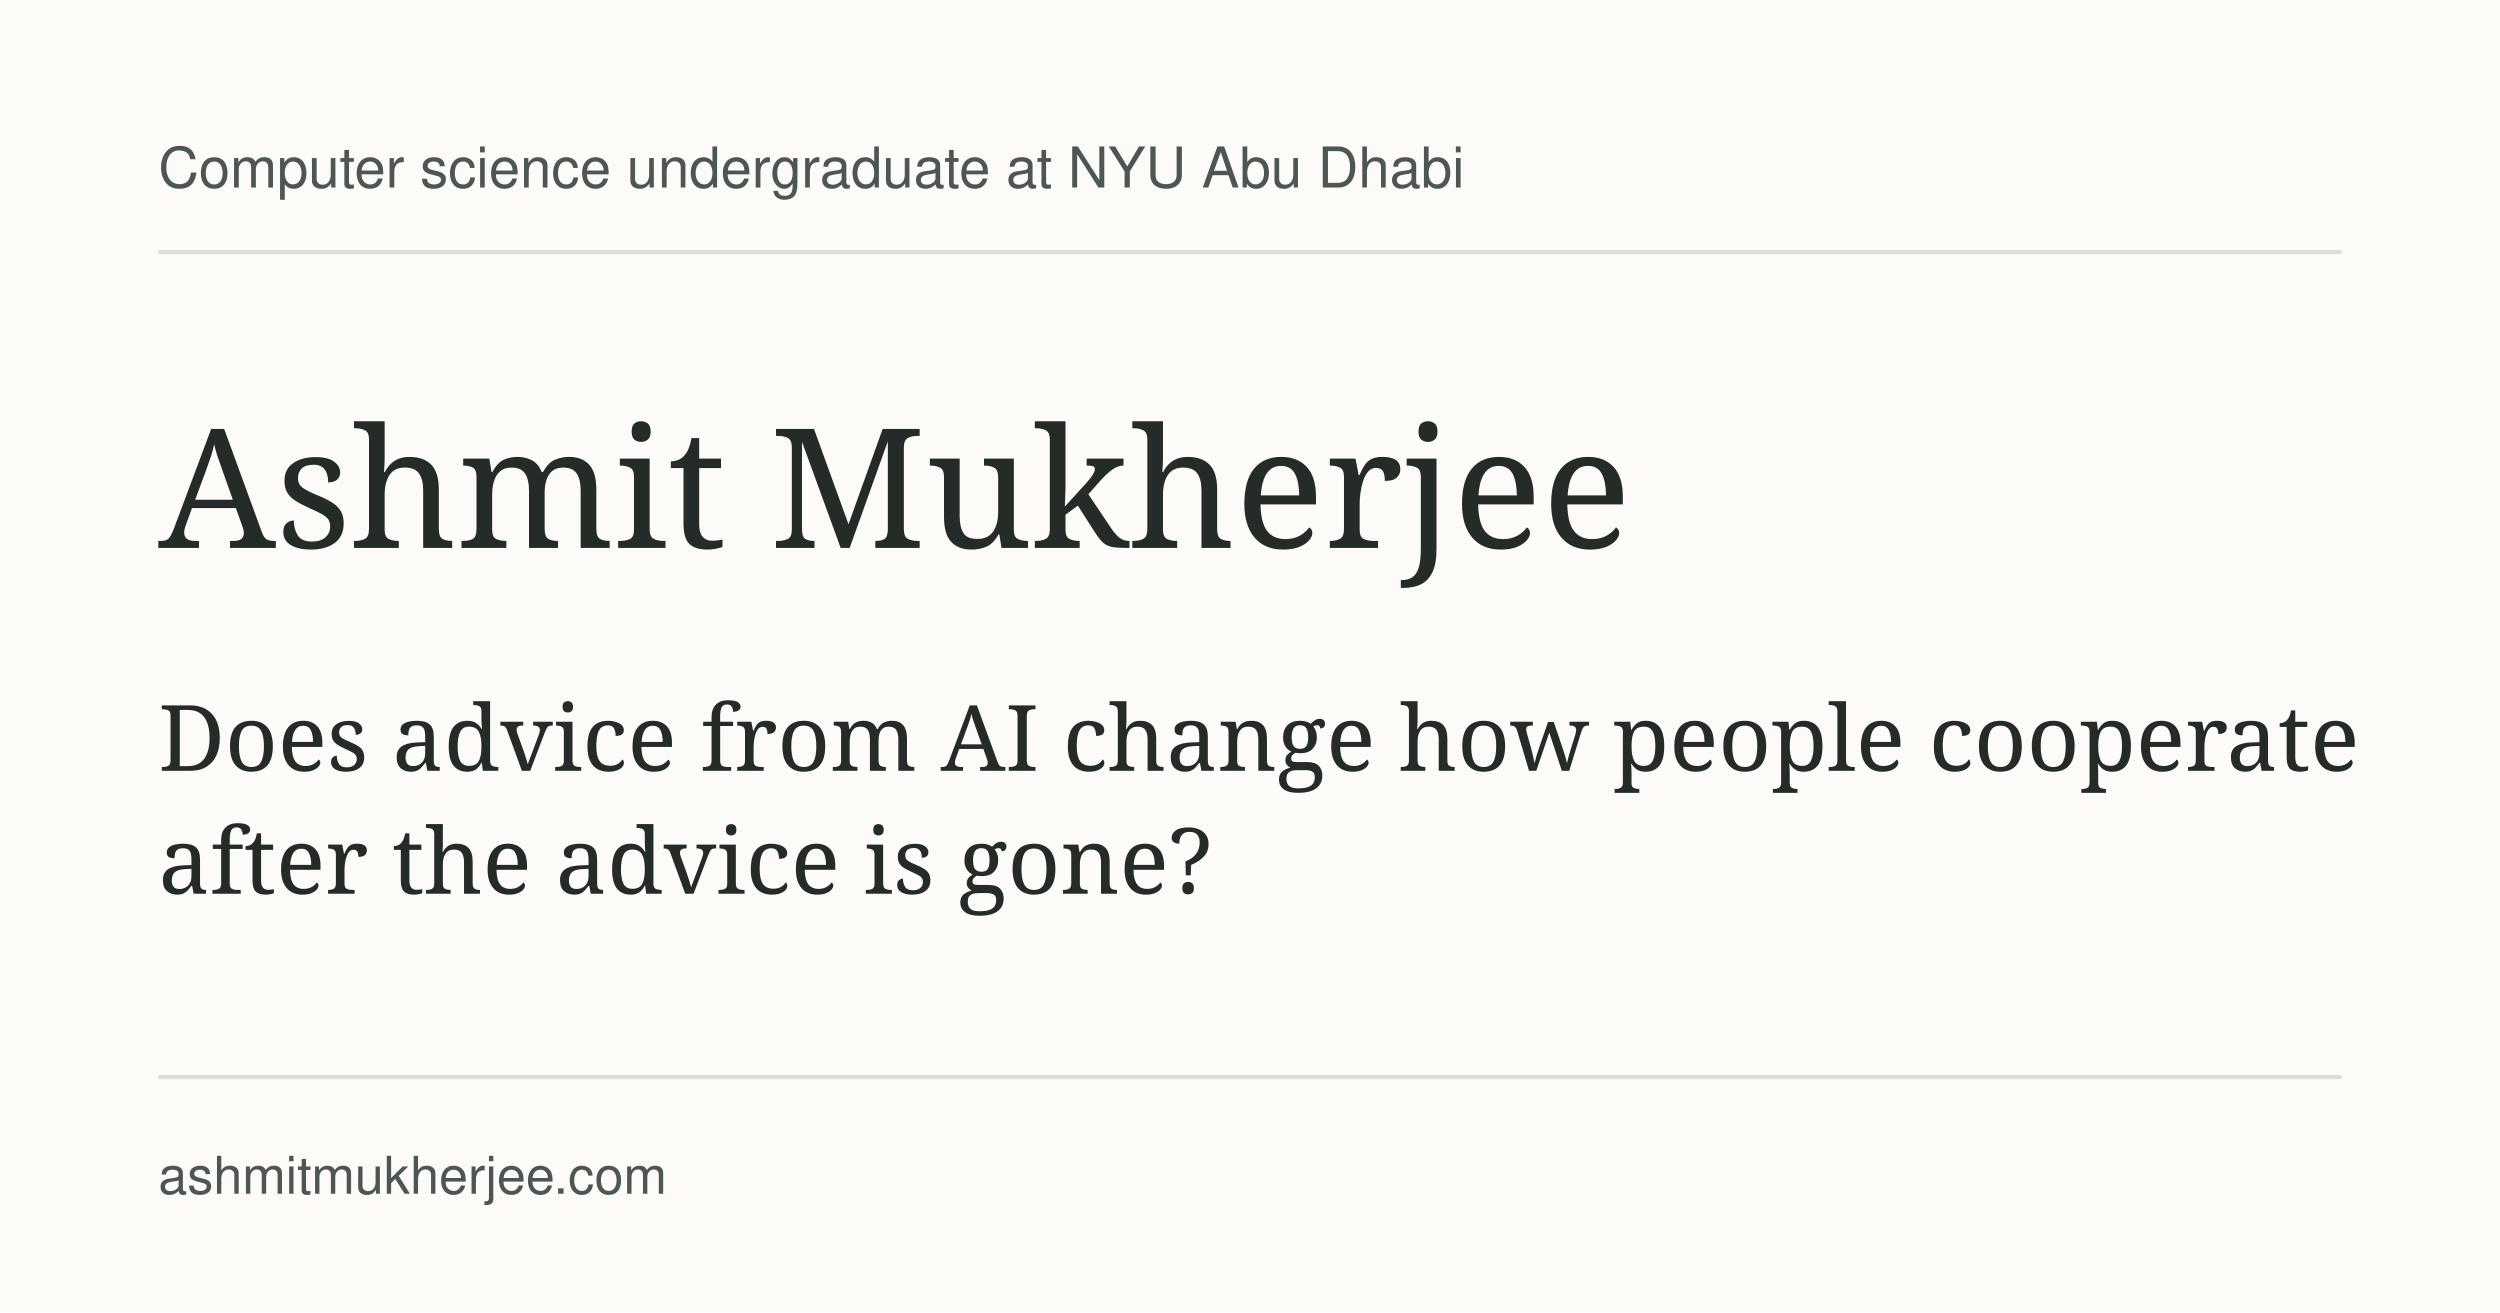
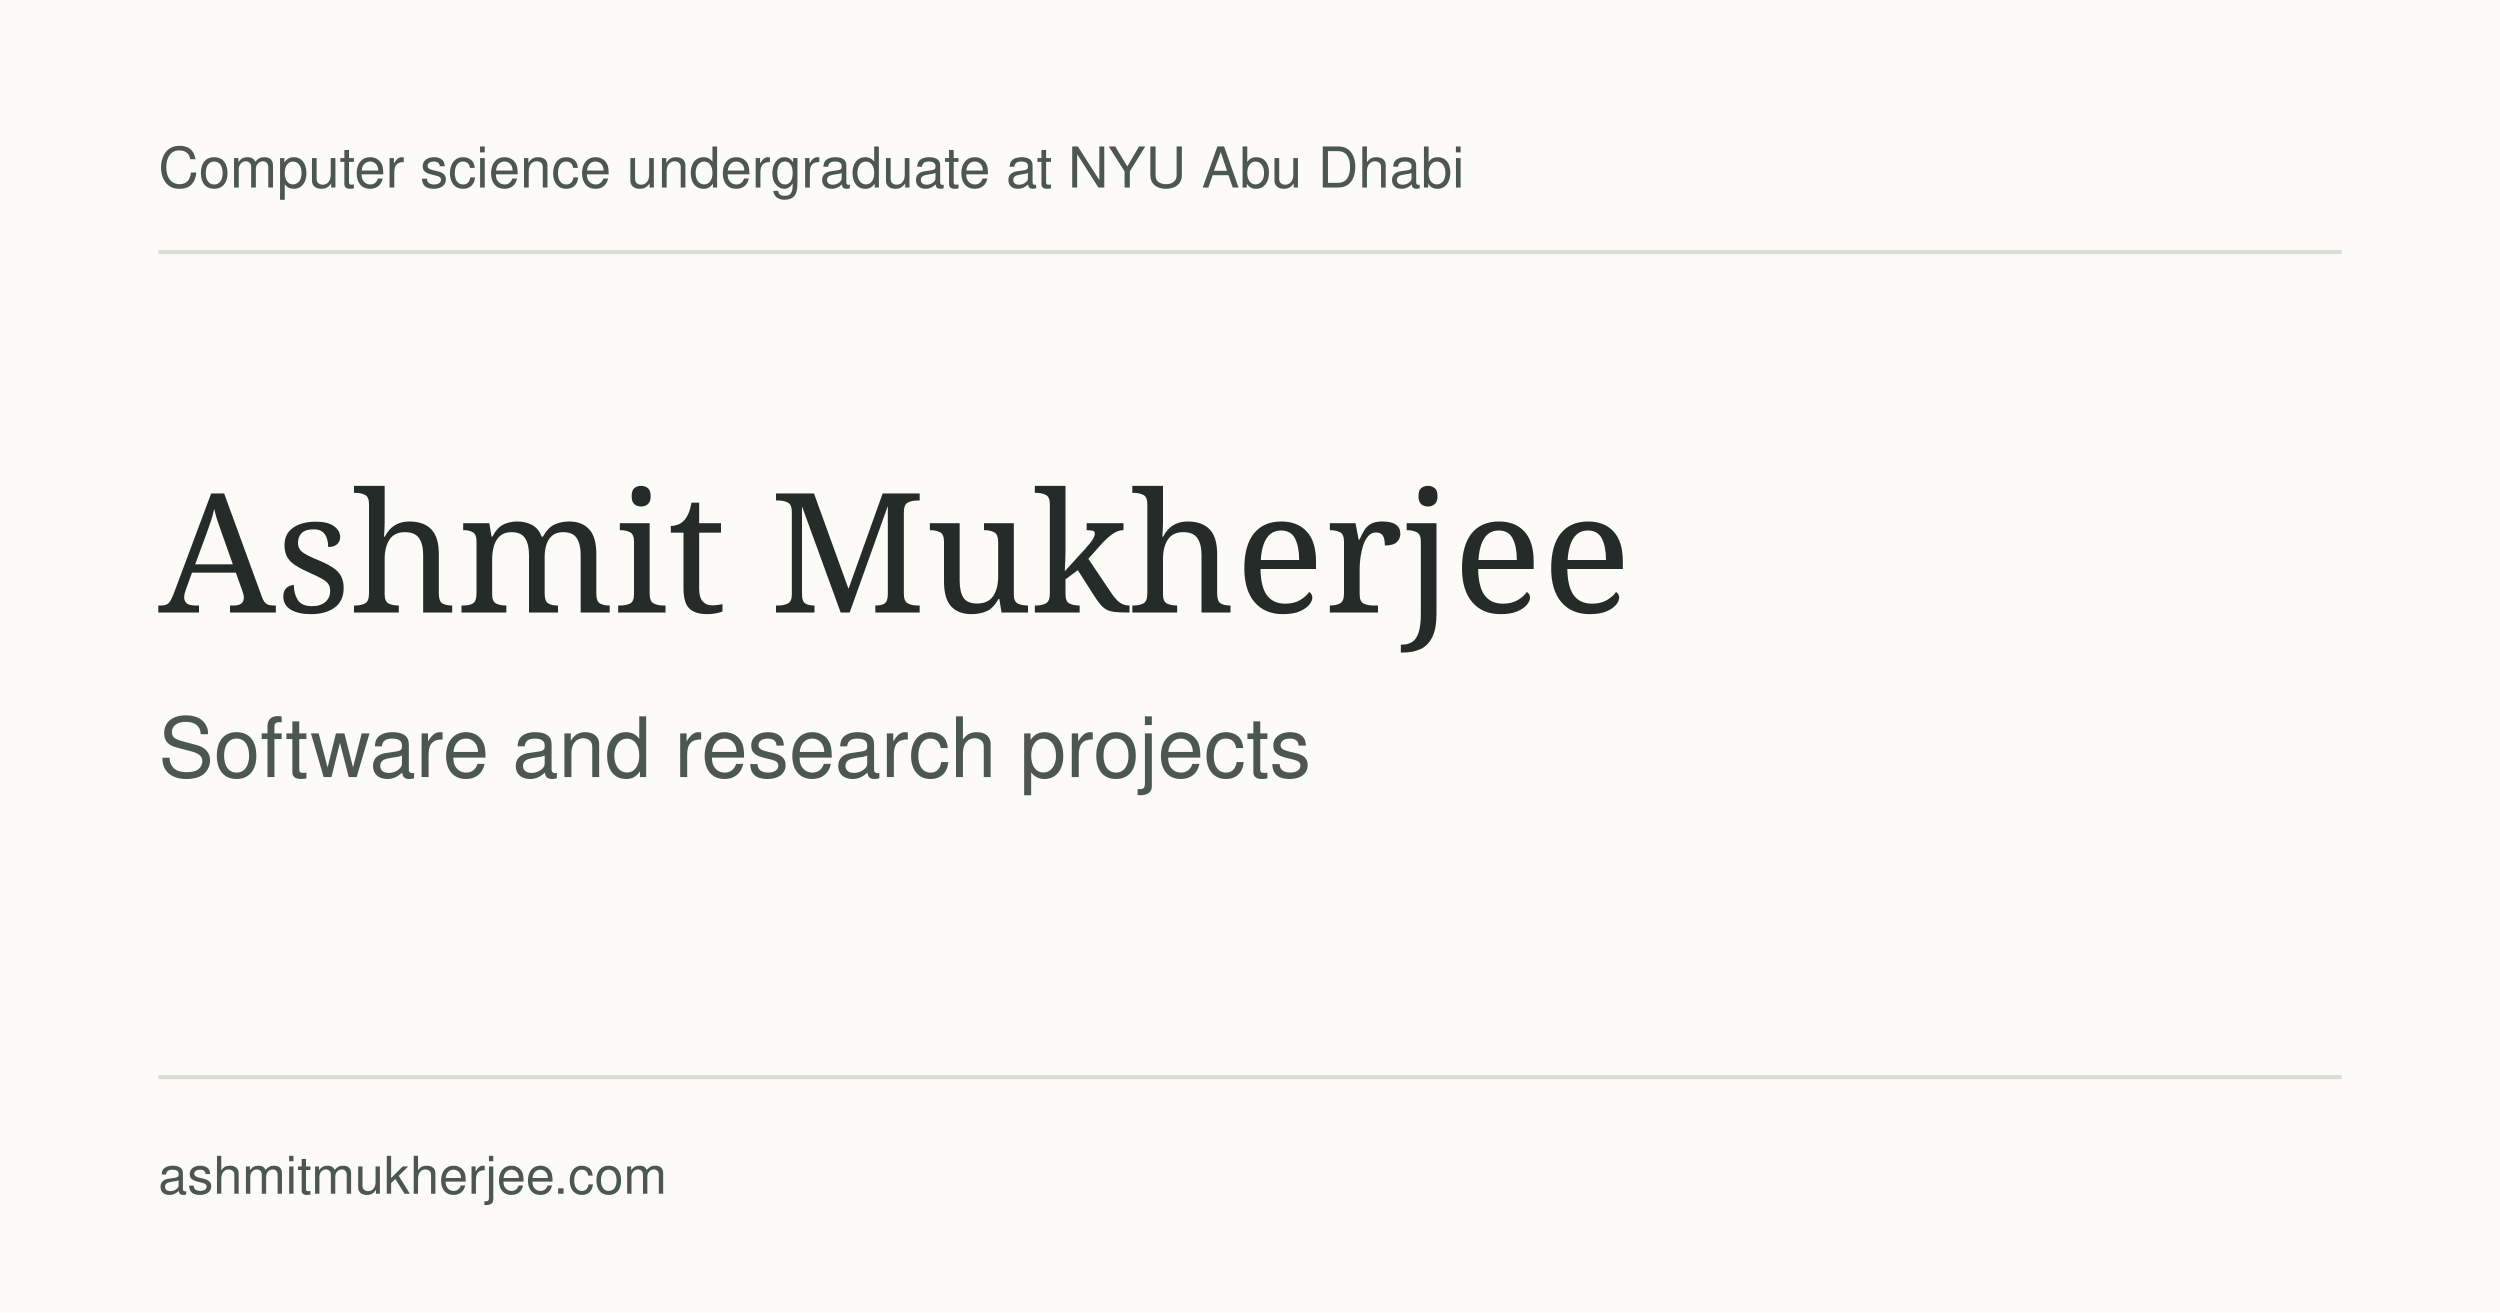
- <svg xmlns="http://www.w3.org/2000/svg" width="1200" height="630" viewBox="0 0 1200 630" role="img" aria-labelledby="name question">
+ <svg xmlns="http://www.w3.org/2000/svg" width="1200" height="630" viewBox="0 0 1200 630" role="img" aria-labelledby="name" aria-describedby="description">
  <rect width="1200" height="630" fill="#fcfbf8" />
  <path d="M76 121H1124M76 517H1124" stroke="#dcded6" stroke-width="2" />
  <g font-family="Helvetica, sans-serif" fill="#4d5752">
    <text x="76" y="90" font-size="27">Computer science undergraduate at NYU Abu Dhabi</text>
+     <text x="76" y="373" font-size="40">Software and research projects</text>
    <text x="76" y="573" font-size="25">ashmitmukherjee.com</text>
  </g>
  <g font-family="Georgia, serif" fill="#252b28">
-     <text x="76" y="263" font-size="80">Ashmit Mukherjee</text>
-     <text x="76" y="370" font-size="44">Does advice from AI change how people cooperate</text>
-     <text x="76" y="429" font-size="44">after the advice is gone?</text>
+     <text x="76" y="294" font-size="80">Ashmit Mukherjee</text>
  </g>
</svg>
